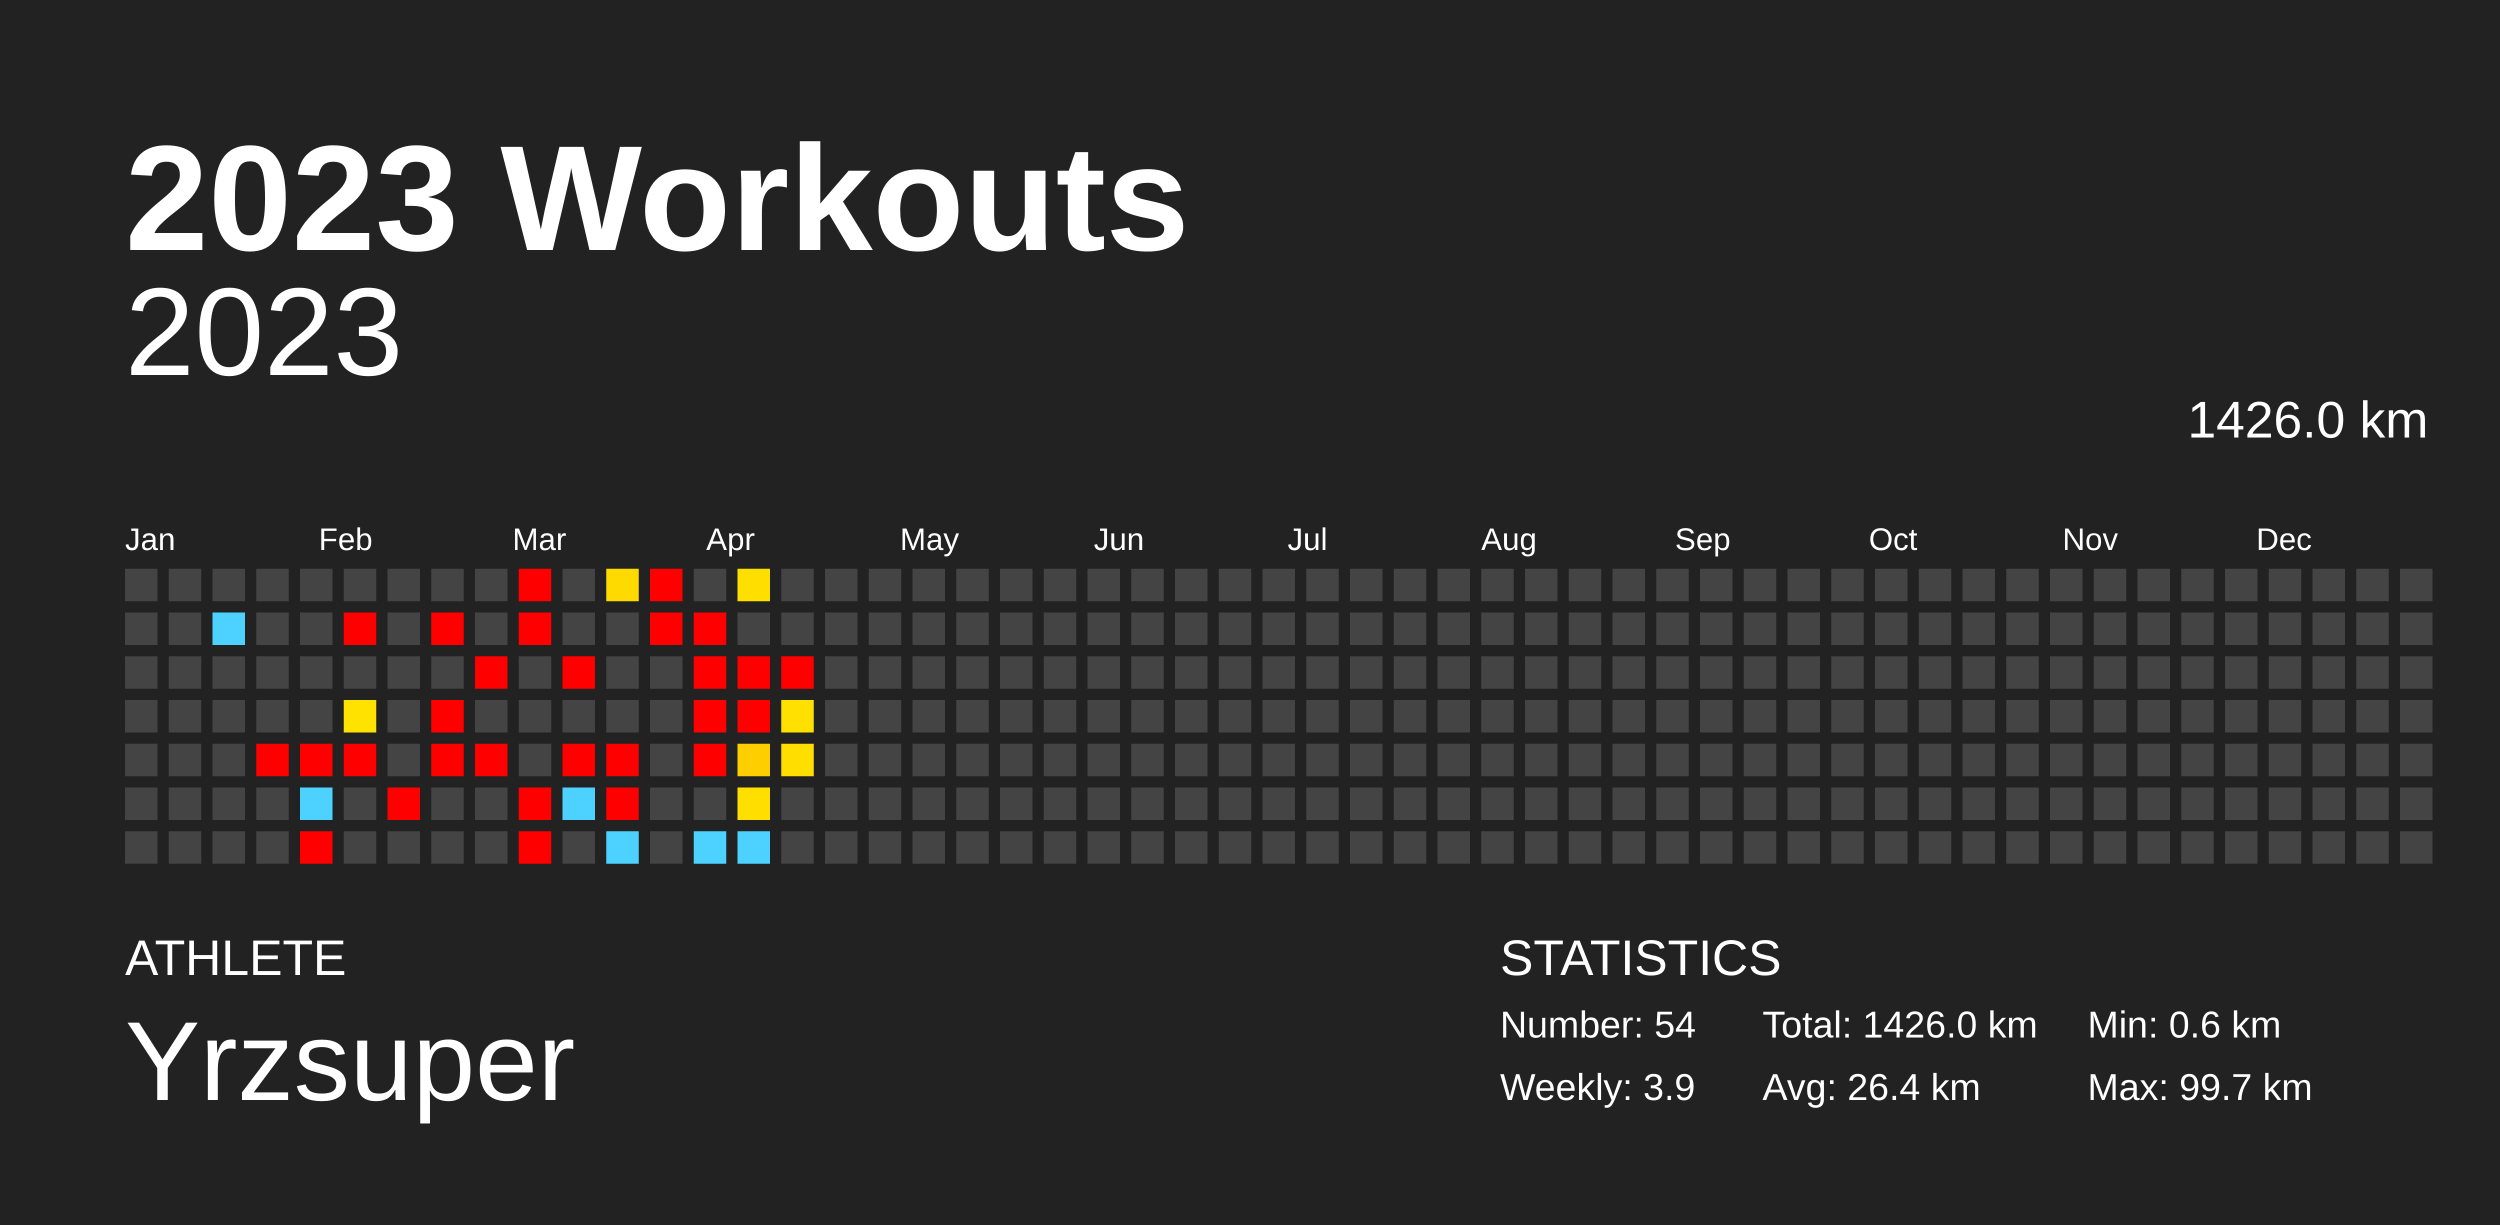
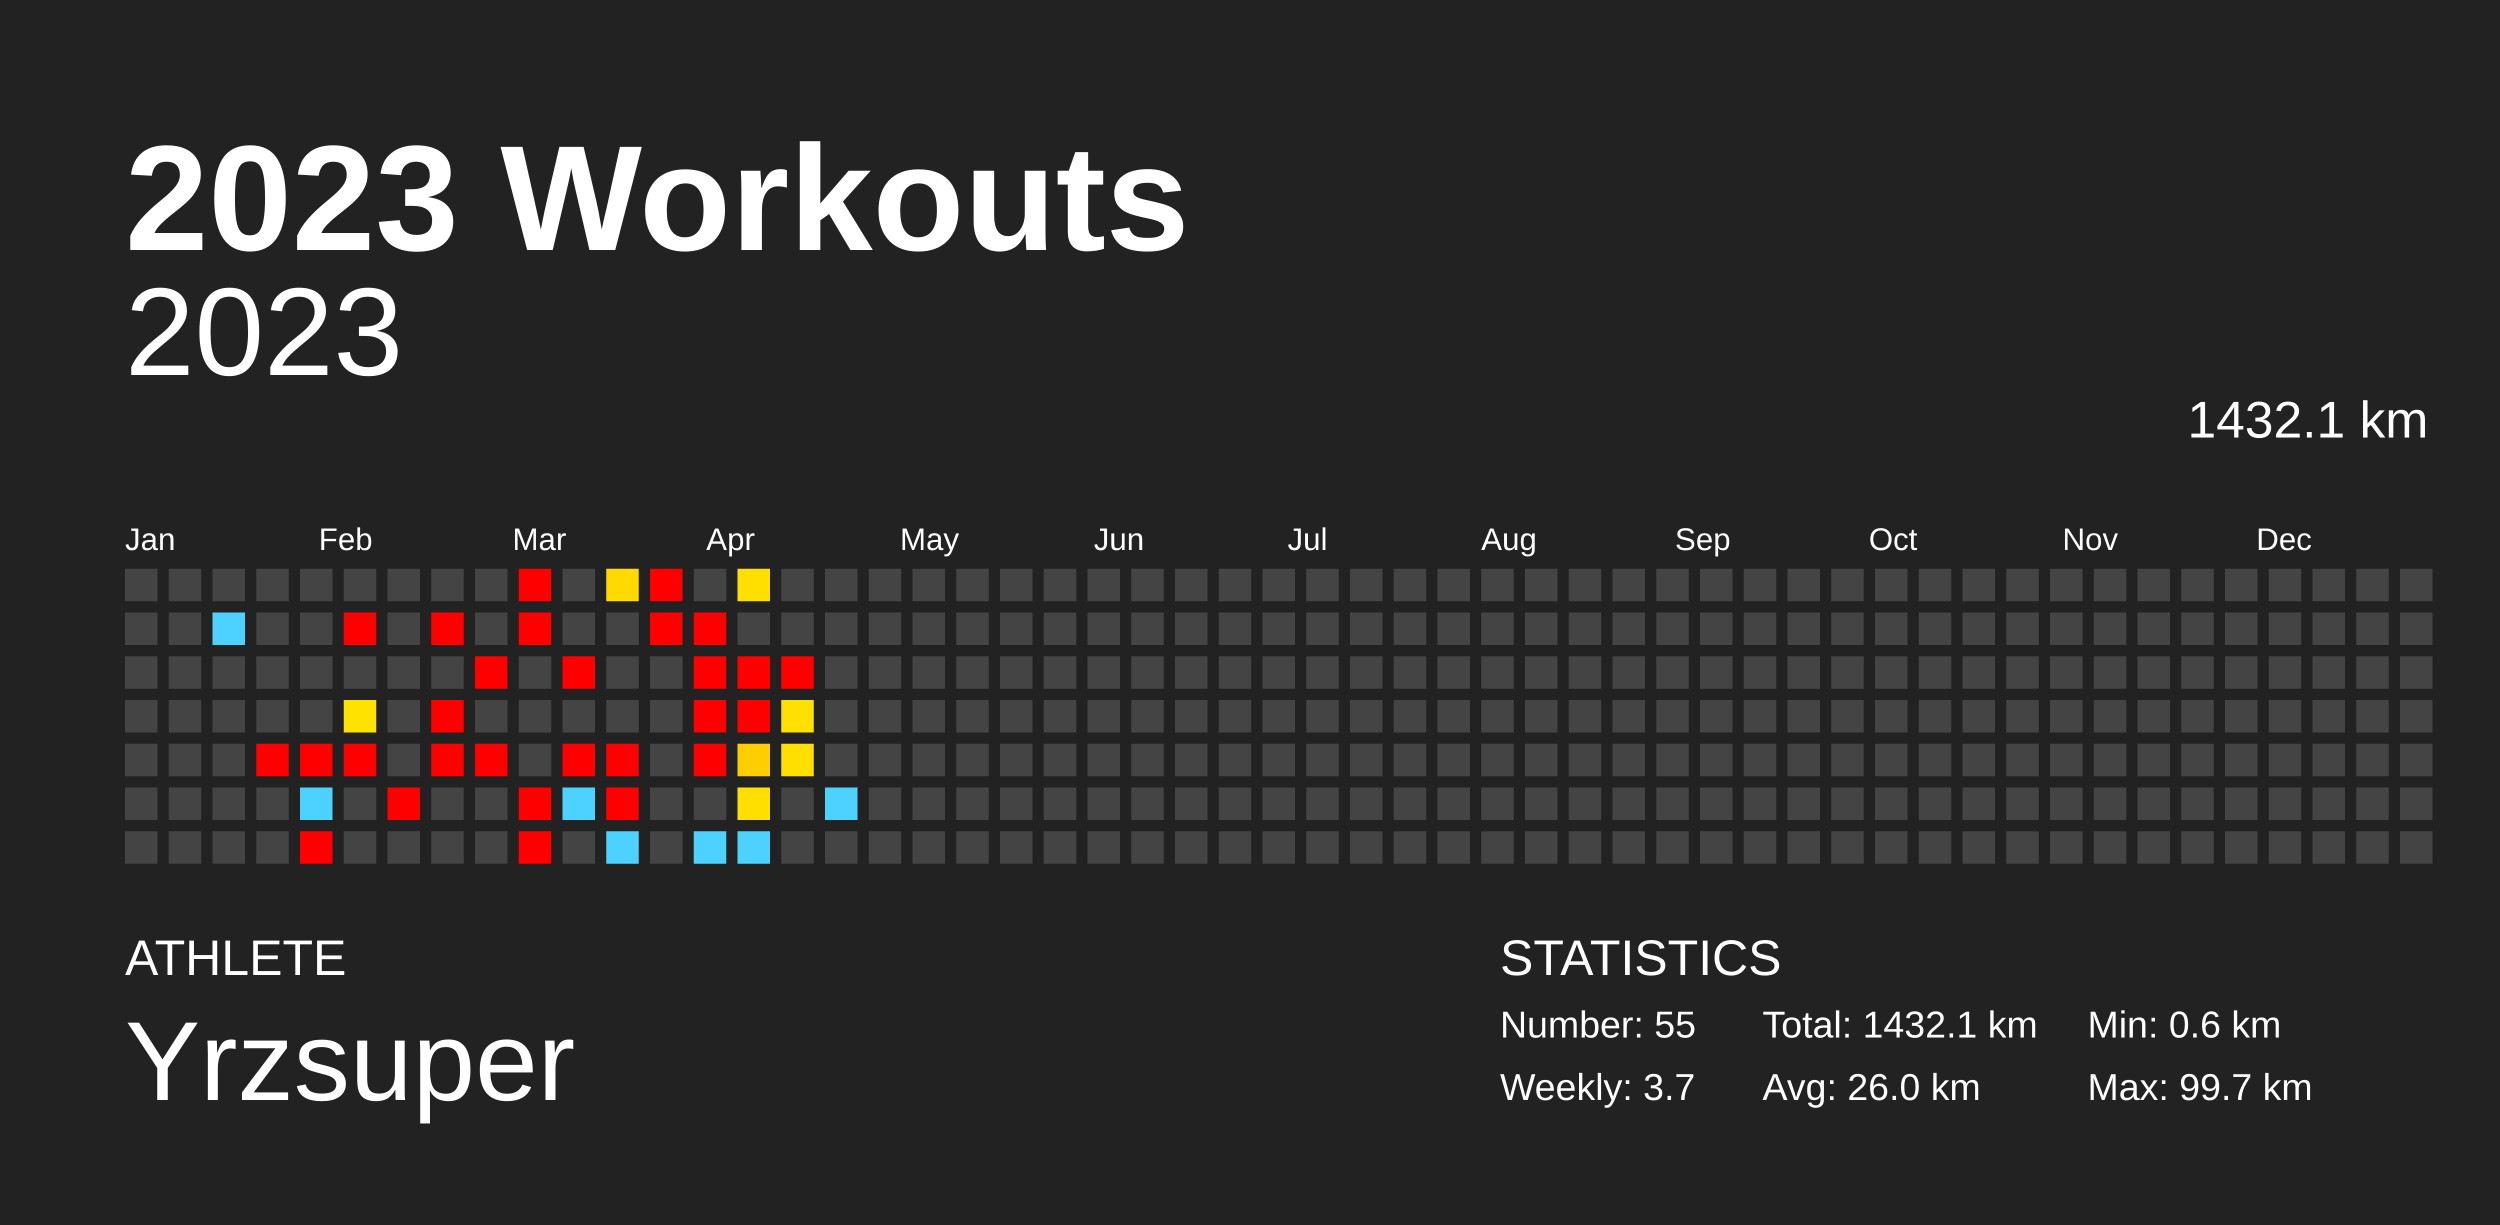
<svg xmlns="http://www.w3.org/2000/svg" baseProfile="full" height="98mm" version="1.1" viewBox="0,0,200,98" width="200mm">
  <defs />
  <rect fill="#222222" height="98" width="200" x="0" y="0" />
  <text fill="#FFFFFF" style="font-size:12px; font-family:Arial; font-weight:bold;" x="10" y="20">2023 Workouts</text>
  <text fill="#FFFFFF" style="font-size:4px; font-family:Arial" x="10" y="78">ATHLETE</text>
  <text fill="#FFFFFF" style="font-size:9px; font-family:Arial" x="10" y="88">Yrzsuper</text>
  <text fill="#FFFFFF" style="font-size:4px; font-family:Arial" x="120" y="78">STATISTICS</text>
-   <text fill="#FFFFFF" style="font-size:3px; font-family:Arial" x="120" y="83">Number: 54</text>
-   <text fill="#FFFFFF" style="font-size:3px; font-family:Arial" x="120" y="88">Weekly: 3.9</text>
-   <text fill="#FFFFFF" style="font-size:3px; font-family:Arial" x="141" y="83">Total: 1426.0 km</text>
-   <text fill="#FFFFFF" style="font-size:3px; font-family:Arial" x="141" y="88">Avg: 26.4 km</text>
+   <text fill="#FFFFFF" style="font-size:3px; font-family:Arial" x="120" y="83">Number: 55</text>
+   <text fill="#FFFFFF" style="font-size:3px; font-family:Arial" x="120" y="88">Weekly: 3.7</text>
+   <text fill="#FFFFFF" style="font-size:3px; font-family:Arial" x="141" y="83">Total: 1432.1 km</text>
+   <text fill="#FFFFFF" style="font-size:3px; font-family:Arial" x="141" y="88">Avg: 26.0 km</text>
  <text fill="#FFFFFF" style="font-size:3px; font-family:Arial" x="167" y="83">Min: 0.6 km</text>
  <text fill="#FFFFFF" style="font-size:3px; font-family:Arial" x="167" y="88">Max: 99.7 km</text>
  <text alignment-baseline="hanging" fill="#FFFFFF" style="font-size:10.0px; font-family:Arial;" x="10" y="30">2023</text>
-   <text alignment-baseline="hanging" fill="#FFFFFF" style="font-size:4.125px; font-family:Arial;" x="175" y="35">1426.0 km</text>
+   <text alignment-baseline="hanging" fill="#FFFFFF" style="font-size:4.125px; font-family:Arial;" x="175" y="35">1432.1 km</text>
  <text fill="#FFFFFF" style="font-size:2.5px; font-family:Arial" x="10.0" y="44">Jan</text>
  <text fill="#FFFFFF" style="font-size:2.5px; font-family:Arial" x="25.5" y="44">Feb</text>
  <text fill="#FFFFFF" style="font-size:2.5px; font-family:Arial" x="41.0" y="44">Mar</text>
  <text fill="#FFFFFF" style="font-size:2.5px; font-family:Arial" x="56.5" y="44">Apr</text>
  <text fill="#FFFFFF" style="font-size:2.5px; font-family:Arial" x="72.0" y="44">May</text>
  <text fill="#FFFFFF" style="font-size:2.5px; font-family:Arial" x="87.5" y="44">Jun</text>
  <text fill="#FFFFFF" style="font-size:2.5px; font-family:Arial" x="103.0" y="44">Jul</text>
  <text fill="#FFFFFF" style="font-size:2.5px; font-family:Arial" x="118.5" y="44">Aug</text>
  <text fill="#FFFFFF" style="font-size:2.5px; font-family:Arial" x="134.0" y="44">Sep</text>
  <text fill="#FFFFFF" style="font-size:2.5px; font-family:Arial" x="149.5" y="44">Oct</text>
  <text fill="#FFFFFF" style="font-size:2.5px; font-family:Arial" x="165.0" y="44">Nov</text>
  <text fill="#FFFFFF" style="font-size:2.5px; font-family:Arial" x="180.5" y="44">Dec</text>
  <rect fill="#444444" height="2.6" width="2.6" x="10.0" y="45.5" />
  <rect fill="#444444" height="2.6" width="2.6" x="10.0" y="49.0" />
  <rect fill="#444444" height="2.6" width="2.6" x="10.0" y="52.5" />
  <rect fill="#444444" height="2.6" width="2.6" x="10.0" y="56.0" />
  <rect fill="#444444" height="2.6" width="2.6" x="10.0" y="59.5" />
  <rect fill="#444444" height="2.6" width="2.6" x="10.0" y="63.0" />
  <rect fill="#444444" height="2.6" width="2.6" x="10.0" y="66.5" />
  <rect fill="#444444" height="2.6" width="2.6" x="13.5" y="45.5" />
  <rect fill="#444444" height="2.6" width="2.6" x="13.5" y="49.0" />
  <rect fill="#444444" height="2.6" width="2.6" x="13.5" y="52.5" />
  <rect fill="#444444" height="2.6" width="2.6" x="13.5" y="56.0" />
  <rect fill="#444444" height="2.6" width="2.6" x="13.5" y="59.5" />
  <rect fill="#444444" height="2.6" width="2.6" x="13.5" y="63.0" />
  <rect fill="#444444" height="2.6" width="2.6" x="13.5" y="66.5" />
  <rect fill="#444444" height="2.6" width="2.6" x="17.0" y="45.5" />
  <rect fill="#4dd2ff" height="2.6" width="2.6" x="17.0" y="49.0" />
  <rect fill="#444444" height="2.6" width="2.6" x="17.0" y="52.5" />
  <rect fill="#444444" height="2.6" width="2.6" x="17.0" y="56.0" />
  <rect fill="#444444" height="2.6" width="2.6" x="17.0" y="59.5" />
  <rect fill="#444444" height="2.6" width="2.6" x="17.0" y="63.0" />
  <rect fill="#444444" height="2.6" width="2.6" x="17.0" y="66.5" />
  <rect fill="#444444" height="2.6" width="2.6" x="20.5" y="45.5" />
  <rect fill="#444444" height="2.6" width="2.6" x="20.5" y="49.0" />
  <rect fill="#444444" height="2.6" width="2.6" x="20.5" y="52.5" />
  <rect fill="#444444" height="2.6" width="2.6" x="20.5" y="56.0" />
  <rect fill="red" height="2.6" width="2.6" x="20.5" y="59.5" />
  <rect fill="#444444" height="2.6" width="2.6" x="20.5" y="63.0" />
  <rect fill="#444444" height="2.6" width="2.6" x="20.5" y="66.5" />
  <rect fill="#444444" height="2.6" width="2.6" x="24.0" y="45.5" />
  <rect fill="#444444" height="2.6" width="2.6" x="24.0" y="49.0" />
  <rect fill="#444444" height="2.6" width="2.6" x="24.0" y="52.5" />
  <rect fill="#444444" height="2.6" width="2.6" x="24.0" y="56.0" />
  <rect fill="red" height="2.6" width="2.6" x="24.0" y="59.5" />
  <rect fill="#4dd2ff" height="2.6" width="2.6" x="24.0" y="63.0" />
  <rect fill="red" height="2.6" width="2.6" x="24.0" y="66.5" />
  <rect fill="#444444" height="2.6" width="2.6" x="27.5" y="45.5" />
  <rect fill="red" height="2.6" width="2.6" x="27.5" y="49.0" />
  <rect fill="#444444" height="2.6" width="2.6" x="27.5" y="52.5" />
  <rect fill="#ffe200" height="2.6" width="2.6" x="27.5" y="56.0" />
  <rect fill="red" height="2.6" width="2.6" x="27.5" y="59.5" />
  <rect fill="#444444" height="2.6" width="2.6" x="27.5" y="63.0" />
  <rect fill="#444444" height="2.6" width="2.6" x="27.5" y="66.5" />
  <rect fill="#444444" height="2.6" width="2.6" x="31.0" y="45.5" />
  <rect fill="#444444" height="2.6" width="2.6" x="31.0" y="49.0" />
  <rect fill="#444444" height="2.6" width="2.6" x="31.0" y="52.5" />
  <rect fill="#444444" height="2.6" width="2.6" x="31.0" y="56.0" />
  <rect fill="#444444" height="2.6" width="2.6" x="31.0" y="59.5" />
  <rect fill="red" height="2.6" width="2.6" x="31.0" y="63.0" />
  <rect fill="#444444" height="2.6" width="2.6" x="31.0" y="66.5" />
  <rect fill="#444444" height="2.6" width="2.6" x="34.5" y="45.5" />
  <rect fill="red" height="2.6" width="2.6" x="34.5" y="49.0" />
  <rect fill="#444444" height="2.6" width="2.6" x="34.5" y="52.5" />
  <rect fill="red" height="2.6" width="2.6" x="34.5" y="56.0" />
  <rect fill="red" height="2.6" width="2.6" x="34.5" y="59.5" />
  <rect fill="#444444" height="2.6" width="2.6" x="34.5" y="63.0" />
  <rect fill="#444444" height="2.6" width="2.6" x="34.5" y="66.5" />
  <rect fill="#444444" height="2.6" width="2.6" x="38.0" y="45.5" />
  <rect fill="#444444" height="2.6" width="2.6" x="38.0" y="49.0" />
  <rect fill="red" height="2.6" width="2.6" x="38.0" y="52.5" />
  <rect fill="#444444" height="2.6" width="2.6" x="38.0" y="56.0" />
  <rect fill="red" height="2.6" width="2.6" x="38.0" y="59.5" />
  <rect fill="#444444" height="2.6" width="2.6" x="38.0" y="63.0" />
  <rect fill="#444444" height="2.6" width="2.6" x="38.0" y="66.5" />
  <rect fill="red" height="2.6" width="2.6" x="41.5" y="45.5" />
  <rect fill="red" height="2.6" width="2.6" x="41.5" y="49.0" />
  <rect fill="#444444" height="2.6" width="2.6" x="41.5" y="52.5" />
  <rect fill="#444444" height="2.6" width="2.6" x="41.5" y="56.0" />
  <rect fill="#444444" height="2.6" width="2.6" x="41.5" y="59.5" />
  <rect fill="red" height="2.6" width="2.6" x="41.5" y="63.0" />
  <rect fill="red" height="2.6" width="2.6" x="41.5" y="66.5" />
  <rect fill="#444444" height="2.6" width="2.6" x="45.0" y="45.5" />
  <rect fill="#444444" height="2.6" width="2.6" x="45.0" y="49.0" />
  <rect fill="red" height="2.6" width="2.6" x="45.0" y="52.5" />
  <rect fill="#444444" height="2.6" width="2.6" x="45.0" y="56.0" />
  <rect fill="red" height="2.6" width="2.6" x="45.0" y="59.5" />
  <rect fill="#4dd2ff" height="2.6" width="2.6" x="45.0" y="63.0" />
  <rect fill="#444444" height="2.6" width="2.6" x="45.0" y="66.5" />
  <rect fill="#ffda00" height="2.6" width="2.6" x="48.5" y="45.5" />
  <rect fill="#444444" height="2.6" width="2.6" x="48.5" y="49.0" />
  <rect fill="#444444" height="2.6" width="2.6" x="48.5" y="52.5" />
  <rect fill="#444444" height="2.6" width="2.6" x="48.5" y="56.0" />
  <rect fill="red" height="2.6" width="2.6" x="48.5" y="59.5" />
  <rect fill="red" height="2.6" width="2.6" x="48.5" y="63.0" />
  <rect fill="#4dd2ff" height="2.6" width="2.6" x="48.5" y="66.5" />
  <rect fill="red" height="2.6" width="2.6" x="52.0" y="45.5" />
  <rect fill="red" height="2.6" width="2.6" x="52.0" y="49.0" />
  <rect fill="#444444" height="2.6" width="2.6" x="52.0" y="52.5" />
  <rect fill="#444444" height="2.6" width="2.6" x="52.0" y="56.0" />
  <rect fill="#444444" height="2.6" width="2.6" x="52.0" y="59.5" />
  <rect fill="#444444" height="2.6" width="2.6" x="52.0" y="63.0" />
  <rect fill="#444444" height="2.6" width="2.6" x="52.0" y="66.5" />
  <rect fill="#444444" height="2.6" width="2.6" x="55.5" y="45.5" />
  <rect fill="red" height="2.6" width="2.6" x="55.5" y="49.0" />
  <rect fill="red" height="2.6" width="2.6" x="55.5" y="52.5" />
  <rect fill="red" height="2.6" width="2.6" x="55.5" y="56.0" />
  <rect fill="red" height="2.6" width="2.6" x="55.5" y="59.5" />
  <rect fill="#444444" height="2.6" width="2.6" x="55.5" y="63.0" />
  <rect fill="#4dd2ff" height="2.6" width="2.6" x="55.5" y="66.5" />
  <rect fill="#ffdf00" height="2.6" width="2.6" x="59.0" y="45.5" />
  <rect fill="#444444" height="2.6" width="2.6" x="59.0" y="49.0" />
  <rect fill="red" height="2.6" width="2.6" x="59.0" y="52.5" />
  <rect fill="red" height="2.6" width="2.6" x="59.0" y="56.0" />
  <rect fill="#ffce00" height="2.6" width="2.6" x="59.0" y="59.5" />
  <rect fill="#ffdf00" height="2.6" width="2.6" x="59.0" y="63.0" />
  <rect fill="#4dd2ff" height="2.6" width="2.6" x="59.0" y="66.5" />
  <rect fill="#444444" height="2.6" width="2.6" x="62.5" y="45.5" />
  <rect fill="#444444" height="2.6" width="2.6" x="62.5" y="49.0" />
  <rect fill="red" height="2.6" width="2.6" x="62.5" y="52.5" />
  <rect fill="#ffe000" height="2.6" width="2.6" x="62.5" y="56.0" />
  <rect fill="#ffdf00" height="2.6" width="2.6" x="62.5" y="59.5" />
  <rect fill="#444444" height="2.6" width="2.6" x="62.5" y="63.0" />
  <rect fill="#444444" height="2.6" width="2.6" x="62.5" y="66.5" />
  <rect fill="#444444" height="2.6" width="2.6" x="66.0" y="45.5" />
  <rect fill="#444444" height="2.6" width="2.6" x="66.0" y="49.0" />
  <rect fill="#444444" height="2.6" width="2.6" x="66.0" y="52.5" />
  <rect fill="#444444" height="2.6" width="2.6" x="66.0" y="56.0" />
  <rect fill="#444444" height="2.6" width="2.6" x="66.0" y="59.5" />
-   <rect fill="#444444" height="2.6" width="2.6" x="66.0" y="63.0" />
+   <rect fill="#4dd2ff" height="2.6" width="2.6" x="66.0" y="63.0" />
  <rect fill="#444444" height="2.6" width="2.6" x="66.0" y="66.5" />
  <rect fill="#444444" height="2.6" width="2.6" x="69.5" y="45.5" />
  <rect fill="#444444" height="2.6" width="2.6" x="69.5" y="49.0" />
  <rect fill="#444444" height="2.6" width="2.6" x="69.5" y="52.5" />
  <rect fill="#444444" height="2.6" width="2.6" x="69.5" y="56.0" />
  <rect fill="#444444" height="2.6" width="2.6" x="69.5" y="59.5" />
  <rect fill="#444444" height="2.6" width="2.6" x="69.5" y="63.0" />
  <rect fill="#444444" height="2.6" width="2.6" x="69.5" y="66.5" />
  <rect fill="#444444" height="2.6" width="2.6" x="73.0" y="45.5" />
  <rect fill="#444444" height="2.6" width="2.6" x="73.0" y="49.0" />
  <rect fill="#444444" height="2.6" width="2.6" x="73.0" y="52.5" />
  <rect fill="#444444" height="2.6" width="2.6" x="73.0" y="56.0" />
  <rect fill="#444444" height="2.6" width="2.6" x="73.0" y="59.5" />
  <rect fill="#444444" height="2.6" width="2.6" x="73.0" y="63.0" />
  <rect fill="#444444" height="2.6" width="2.6" x="73.0" y="66.5" />
  <rect fill="#444444" height="2.6" width="2.6" x="76.5" y="45.5" />
  <rect fill="#444444" height="2.6" width="2.6" x="76.5" y="49.0" />
  <rect fill="#444444" height="2.6" width="2.6" x="76.5" y="52.5" />
  <rect fill="#444444" height="2.6" width="2.6" x="76.5" y="56.0" />
  <rect fill="#444444" height="2.6" width="2.6" x="76.5" y="59.5" />
  <rect fill="#444444" height="2.6" width="2.6" x="76.5" y="63.0" />
  <rect fill="#444444" height="2.6" width="2.6" x="76.5" y="66.5" />
  <rect fill="#444444" height="2.6" width="2.6" x="80.0" y="45.5" />
  <rect fill="#444444" height="2.6" width="2.6" x="80.0" y="49.0" />
  <rect fill="#444444" height="2.6" width="2.6" x="80.0" y="52.5" />
  <rect fill="#444444" height="2.6" width="2.6" x="80.0" y="56.0" />
  <rect fill="#444444" height="2.6" width="2.6" x="80.0" y="59.5" />
  <rect fill="#444444" height="2.6" width="2.6" x="80.0" y="63.0" />
  <rect fill="#444444" height="2.6" width="2.6" x="80.0" y="66.5" />
  <rect fill="#444444" height="2.6" width="2.6" x="83.5" y="45.5" />
  <rect fill="#444444" height="2.6" width="2.6" x="83.5" y="49.0" />
  <rect fill="#444444" height="2.6" width="2.6" x="83.5" y="52.5" />
  <rect fill="#444444" height="2.6" width="2.6" x="83.5" y="56.0" />
  <rect fill="#444444" height="2.6" width="2.6" x="83.5" y="59.5" />
  <rect fill="#444444" height="2.6" width="2.6" x="83.5" y="63.0" />
  <rect fill="#444444" height="2.6" width="2.6" x="83.5" y="66.5" />
  <rect fill="#444444" height="2.6" width="2.6" x="87.0" y="45.5" />
  <rect fill="#444444" height="2.6" width="2.6" x="87.0" y="49.0" />
  <rect fill="#444444" height="2.6" width="2.6" x="87.0" y="52.5" />
  <rect fill="#444444" height="2.6" width="2.6" x="87.0" y="56.0" />
  <rect fill="#444444" height="2.6" width="2.6" x="87.0" y="59.5" />
  <rect fill="#444444" height="2.6" width="2.6" x="87.0" y="63.0" />
  <rect fill="#444444" height="2.6" width="2.6" x="87.0" y="66.5" />
  <rect fill="#444444" height="2.6" width="2.6" x="90.5" y="45.5" />
  <rect fill="#444444" height="2.6" width="2.6" x="90.5" y="49.0" />
  <rect fill="#444444" height="2.6" width="2.6" x="90.5" y="52.5" />
  <rect fill="#444444" height="2.6" width="2.6" x="90.5" y="56.0" />
  <rect fill="#444444" height="2.6" width="2.6" x="90.5" y="59.5" />
  <rect fill="#444444" height="2.6" width="2.6" x="90.5" y="63.0" />
  <rect fill="#444444" height="2.6" width="2.6" x="90.5" y="66.5" />
  <rect fill="#444444" height="2.6" width="2.6" x="94.0" y="45.5" />
  <rect fill="#444444" height="2.6" width="2.6" x="94.0" y="49.0" />
  <rect fill="#444444" height="2.6" width="2.6" x="94.0" y="52.5" />
  <rect fill="#444444" height="2.6" width="2.6" x="94.0" y="56.0" />
  <rect fill="#444444" height="2.6" width="2.6" x="94.0" y="59.5" />
  <rect fill="#444444" height="2.6" width="2.6" x="94.0" y="63.0" />
  <rect fill="#444444" height="2.6" width="2.6" x="94.0" y="66.5" />
  <rect fill="#444444" height="2.6" width="2.6" x="97.5" y="45.5" />
  <rect fill="#444444" height="2.6" width="2.6" x="97.5" y="49.0" />
  <rect fill="#444444" height="2.6" width="2.6" x="97.5" y="52.5" />
  <rect fill="#444444" height="2.6" width="2.6" x="97.5" y="56.0" />
  <rect fill="#444444" height="2.6" width="2.6" x="97.5" y="59.5" />
  <rect fill="#444444" height="2.6" width="2.6" x="97.5" y="63.0" />
  <rect fill="#444444" height="2.6" width="2.6" x="97.5" y="66.5" />
  <rect fill="#444444" height="2.6" width="2.6" x="101.0" y="45.5" />
  <rect fill="#444444" height="2.6" width="2.6" x="101.0" y="49.0" />
  <rect fill="#444444" height="2.6" width="2.6" x="101.0" y="52.5" />
  <rect fill="#444444" height="2.6" width="2.6" x="101.0" y="56.0" />
  <rect fill="#444444" height="2.6" width="2.6" x="101.0" y="59.5" />
  <rect fill="#444444" height="2.6" width="2.6" x="101.0" y="63.0" />
  <rect fill="#444444" height="2.6" width="2.6" x="101.0" y="66.5" />
  <rect fill="#444444" height="2.6" width="2.6" x="104.5" y="45.5" />
  <rect fill="#444444" height="2.6" width="2.6" x="104.5" y="49.0" />
  <rect fill="#444444" height="2.6" width="2.6" x="104.5" y="52.5" />
  <rect fill="#444444" height="2.6" width="2.6" x="104.5" y="56.0" />
  <rect fill="#444444" height="2.6" width="2.6" x="104.5" y="59.5" />
  <rect fill="#444444" height="2.6" width="2.6" x="104.5" y="63.0" />
  <rect fill="#444444" height="2.6" width="2.6" x="104.5" y="66.5" />
  <rect fill="#444444" height="2.6" width="2.6" x="108.0" y="45.5" />
  <rect fill="#444444" height="2.6" width="2.6" x="108.0" y="49.0" />
  <rect fill="#444444" height="2.6" width="2.6" x="108.0" y="52.5" />
  <rect fill="#444444" height="2.6" width="2.6" x="108.0" y="56.0" />
  <rect fill="#444444" height="2.6" width="2.6" x="108.0" y="59.5" />
  <rect fill="#444444" height="2.6" width="2.6" x="108.0" y="63.0" />
  <rect fill="#444444" height="2.6" width="2.6" x="108.0" y="66.5" />
  <rect fill="#444444" height="2.6" width="2.6" x="111.5" y="45.5" />
  <rect fill="#444444" height="2.6" width="2.6" x="111.5" y="49.0" />
  <rect fill="#444444" height="2.6" width="2.6" x="111.5" y="52.5" />
  <rect fill="#444444" height="2.6" width="2.6" x="111.5" y="56.0" />
  <rect fill="#444444" height="2.6" width="2.6" x="111.5" y="59.5" />
  <rect fill="#444444" height="2.6" width="2.6" x="111.5" y="63.0" />
  <rect fill="#444444" height="2.6" width="2.6" x="111.5" y="66.5" />
  <rect fill="#444444" height="2.6" width="2.6" x="115.0" y="45.5" />
  <rect fill="#444444" height="2.6" width="2.6" x="115.0" y="49.0" />
  <rect fill="#444444" height="2.6" width="2.6" x="115.0" y="52.5" />
  <rect fill="#444444" height="2.6" width="2.6" x="115.0" y="56.0" />
  <rect fill="#444444" height="2.6" width="2.6" x="115.0" y="59.5" />
  <rect fill="#444444" height="2.6" width="2.6" x="115.0" y="63.0" />
  <rect fill="#444444" height="2.6" width="2.6" x="115.0" y="66.5" />
  <rect fill="#444444" height="2.6" width="2.6" x="118.5" y="45.5" />
  <rect fill="#444444" height="2.6" width="2.6" x="118.5" y="49.0" />
  <rect fill="#444444" height="2.6" width="2.6" x="118.5" y="52.5" />
  <rect fill="#444444" height="2.6" width="2.6" x="118.5" y="56.0" />
  <rect fill="#444444" height="2.6" width="2.6" x="118.5" y="59.5" />
  <rect fill="#444444" height="2.6" width="2.6" x="118.5" y="63.0" />
  <rect fill="#444444" height="2.6" width="2.6" x="118.5" y="66.5" />
  <rect fill="#444444" height="2.6" width="2.6" x="122.0" y="45.5" />
  <rect fill="#444444" height="2.6" width="2.6" x="122.0" y="49.0" />
  <rect fill="#444444" height="2.6" width="2.6" x="122.0" y="52.5" />
  <rect fill="#444444" height="2.6" width="2.6" x="122.0" y="56.0" />
  <rect fill="#444444" height="2.6" width="2.6" x="122.0" y="59.5" />
  <rect fill="#444444" height="2.6" width="2.6" x="122.0" y="63.0" />
  <rect fill="#444444" height="2.6" width="2.6" x="122.0" y="66.5" />
  <rect fill="#444444" height="2.6" width="2.6" x="125.5" y="45.5" />
  <rect fill="#444444" height="2.6" width="2.6" x="125.5" y="49.0" />
  <rect fill="#444444" height="2.6" width="2.6" x="125.5" y="52.5" />
  <rect fill="#444444" height="2.6" width="2.6" x="125.5" y="56.0" />
  <rect fill="#444444" height="2.6" width="2.6" x="125.5" y="59.5" />
  <rect fill="#444444" height="2.6" width="2.6" x="125.5" y="63.0" />
  <rect fill="#444444" height="2.6" width="2.6" x="125.5" y="66.5" />
  <rect fill="#444444" height="2.6" width="2.6" x="129.0" y="45.5" />
  <rect fill="#444444" height="2.6" width="2.6" x="129.0" y="49.0" />
  <rect fill="#444444" height="2.6" width="2.6" x="129.0" y="52.5" />
  <rect fill="#444444" height="2.6" width="2.6" x="129.0" y="56.0" />
  <rect fill="#444444" height="2.6" width="2.6" x="129.0" y="59.5" />
  <rect fill="#444444" height="2.6" width="2.6" x="129.0" y="63.0" />
  <rect fill="#444444" height="2.6" width="2.6" x="129.0" y="66.5" />
  <rect fill="#444444" height="2.6" width="2.6" x="132.5" y="45.5" />
  <rect fill="#444444" height="2.6" width="2.6" x="132.5" y="49.0" />
  <rect fill="#444444" height="2.6" width="2.6" x="132.5" y="52.5" />
  <rect fill="#444444" height="2.6" width="2.6" x="132.5" y="56.0" />
  <rect fill="#444444" height="2.6" width="2.6" x="132.5" y="59.5" />
  <rect fill="#444444" height="2.6" width="2.6" x="132.5" y="63.0" />
  <rect fill="#444444" height="2.6" width="2.6" x="132.5" y="66.5" />
  <rect fill="#444444" height="2.6" width="2.6" x="136.0" y="45.5" />
  <rect fill="#444444" height="2.6" width="2.6" x="136.0" y="49.0" />
  <rect fill="#444444" height="2.6" width="2.6" x="136.0" y="52.5" />
  <rect fill="#444444" height="2.6" width="2.6" x="136.0" y="56.0" />
  <rect fill="#444444" height="2.6" width="2.6" x="136.0" y="59.5" />
  <rect fill="#444444" height="2.6" width="2.6" x="136.0" y="63.0" />
  <rect fill="#444444" height="2.6" width="2.6" x="136.0" y="66.5" />
  <rect fill="#444444" height="2.6" width="2.6" x="139.5" y="45.5" />
  <rect fill="#444444" height="2.6" width="2.6" x="139.5" y="49.0" />
  <rect fill="#444444" height="2.6" width="2.6" x="139.5" y="52.5" />
  <rect fill="#444444" height="2.6" width="2.6" x="139.5" y="56.0" />
  <rect fill="#444444" height="2.6" width="2.6" x="139.5" y="59.5" />
  <rect fill="#444444" height="2.6" width="2.6" x="139.5" y="63.0" />
  <rect fill="#444444" height="2.6" width="2.6" x="139.5" y="66.5" />
  <rect fill="#444444" height="2.6" width="2.6" x="143.0" y="45.5" />
  <rect fill="#444444" height="2.6" width="2.6" x="143.0" y="49.0" />
  <rect fill="#444444" height="2.6" width="2.6" x="143.0" y="52.5" />
  <rect fill="#444444" height="2.6" width="2.6" x="143.0" y="56.0" />
  <rect fill="#444444" height="2.6" width="2.6" x="143.0" y="59.5" />
  <rect fill="#444444" height="2.6" width="2.6" x="143.0" y="63.0" />
  <rect fill="#444444" height="2.6" width="2.6" x="143.0" y="66.5" />
  <rect fill="#444444" height="2.6" width="2.6" x="146.5" y="45.5" />
  <rect fill="#444444" height="2.6" width="2.6" x="146.5" y="49.0" />
  <rect fill="#444444" height="2.6" width="2.6" x="146.5" y="52.5" />
  <rect fill="#444444" height="2.6" width="2.6" x="146.5" y="56.0" />
  <rect fill="#444444" height="2.6" width="2.6" x="146.5" y="59.5" />
  <rect fill="#444444" height="2.6" width="2.6" x="146.5" y="63.0" />
  <rect fill="#444444" height="2.6" width="2.6" x="146.5" y="66.5" />
  <rect fill="#444444" height="2.6" width="2.6" x="150.0" y="45.5" />
  <rect fill="#444444" height="2.6" width="2.6" x="150.0" y="49.0" />
  <rect fill="#444444" height="2.6" width="2.6" x="150.0" y="52.5" />
  <rect fill="#444444" height="2.6" width="2.6" x="150.0" y="56.0" />
  <rect fill="#444444" height="2.6" width="2.6" x="150.0" y="59.5" />
  <rect fill="#444444" height="2.6" width="2.6" x="150.0" y="63.0" />
  <rect fill="#444444" height="2.6" width="2.6" x="150.0" y="66.5" />
  <rect fill="#444444" height="2.6" width="2.6" x="153.5" y="45.5" />
  <rect fill="#444444" height="2.6" width="2.6" x="153.5" y="49.0" />
  <rect fill="#444444" height="2.6" width="2.6" x="153.5" y="52.5" />
  <rect fill="#444444" height="2.6" width="2.6" x="153.5" y="56.0" />
  <rect fill="#444444" height="2.6" width="2.6" x="153.5" y="59.5" />
  <rect fill="#444444" height="2.6" width="2.6" x="153.5" y="63.0" />
  <rect fill="#444444" height="2.6" width="2.6" x="153.5" y="66.5" />
  <rect fill="#444444" height="2.6" width="2.6" x="157.0" y="45.5" />
  <rect fill="#444444" height="2.6" width="2.6" x="157.0" y="49.0" />
  <rect fill="#444444" height="2.6" width="2.6" x="157.0" y="52.5" />
  <rect fill="#444444" height="2.6" width="2.6" x="157.0" y="56.0" />
  <rect fill="#444444" height="2.6" width="2.6" x="157.0" y="59.5" />
  <rect fill="#444444" height="2.6" width="2.6" x="157.0" y="63.0" />
  <rect fill="#444444" height="2.6" width="2.6" x="157.0" y="66.5" />
  <rect fill="#444444" height="2.6" width="2.6" x="160.5" y="45.5" />
  <rect fill="#444444" height="2.6" width="2.6" x="160.5" y="49.0" />
  <rect fill="#444444" height="2.6" width="2.6" x="160.5" y="52.5" />
  <rect fill="#444444" height="2.6" width="2.6" x="160.5" y="56.0" />
  <rect fill="#444444" height="2.6" width="2.6" x="160.5" y="59.5" />
  <rect fill="#444444" height="2.6" width="2.6" x="160.5" y="63.0" />
  <rect fill="#444444" height="2.6" width="2.6" x="160.5" y="66.5" />
  <rect fill="#444444" height="2.6" width="2.6" x="164.0" y="45.5" />
  <rect fill="#444444" height="2.6" width="2.6" x="164.0" y="49.0" />
  <rect fill="#444444" height="2.6" width="2.6" x="164.0" y="52.5" />
  <rect fill="#444444" height="2.6" width="2.6" x="164.0" y="56.0" />
  <rect fill="#444444" height="2.6" width="2.6" x="164.0" y="59.5" />
  <rect fill="#444444" height="2.6" width="2.6" x="164.0" y="63.0" />
  <rect fill="#444444" height="2.6" width="2.6" x="164.0" y="66.5" />
  <rect fill="#444444" height="2.6" width="2.6" x="167.5" y="45.5" />
  <rect fill="#444444" height="2.6" width="2.6" x="167.5" y="49.0" />
  <rect fill="#444444" height="2.6" width="2.6" x="167.5" y="52.5" />
  <rect fill="#444444" height="2.6" width="2.6" x="167.5" y="56.0" />
  <rect fill="#444444" height="2.6" width="2.6" x="167.5" y="59.5" />
  <rect fill="#444444" height="2.6" width="2.6" x="167.5" y="63.0" />
  <rect fill="#444444" height="2.6" width="2.6" x="167.5" y="66.5" />
  <rect fill="#444444" height="2.6" width="2.6" x="171.0" y="45.5" />
  <rect fill="#444444" height="2.6" width="2.6" x="171.0" y="49.0" />
  <rect fill="#444444" height="2.6" width="2.6" x="171.0" y="52.5" />
  <rect fill="#444444" height="2.6" width="2.6" x="171.0" y="56.0" />
  <rect fill="#444444" height="2.6" width="2.6" x="171.0" y="59.5" />
  <rect fill="#444444" height="2.6" width="2.6" x="171.0" y="63.0" />
  <rect fill="#444444" height="2.6" width="2.6" x="171.0" y="66.5" />
  <rect fill="#444444" height="2.6" width="2.6" x="174.5" y="45.5" />
  <rect fill="#444444" height="2.6" width="2.6" x="174.5" y="49.0" />
  <rect fill="#444444" height="2.6" width="2.6" x="174.5" y="52.5" />
  <rect fill="#444444" height="2.6" width="2.6" x="174.5" y="56.0" />
  <rect fill="#444444" height="2.6" width="2.6" x="174.5" y="59.5" />
  <rect fill="#444444" height="2.6" width="2.6" x="174.5" y="63.0" />
  <rect fill="#444444" height="2.6" width="2.6" x="174.5" y="66.5" />
  <rect fill="#444444" height="2.6" width="2.6" x="178.0" y="45.5" />
  <rect fill="#444444" height="2.6" width="2.6" x="178.0" y="49.0" />
  <rect fill="#444444" height="2.6" width="2.6" x="178.0" y="52.5" />
  <rect fill="#444444" height="2.6" width="2.6" x="178.0" y="56.0" />
  <rect fill="#444444" height="2.6" width="2.6" x="178.0" y="59.5" />
  <rect fill="#444444" height="2.6" width="2.6" x="178.0" y="63.0" />
  <rect fill="#444444" height="2.6" width="2.6" x="178.0" y="66.5" />
  <rect fill="#444444" height="2.6" width="2.6" x="181.5" y="45.5" />
  <rect fill="#444444" height="2.6" width="2.6" x="181.5" y="49.0" />
  <rect fill="#444444" height="2.6" width="2.6" x="181.5" y="52.5" />
  <rect fill="#444444" height="2.6" width="2.6" x="181.5" y="56.0" />
  <rect fill="#444444" height="2.6" width="2.6" x="181.5" y="59.5" />
  <rect fill="#444444" height="2.6" width="2.6" x="181.5" y="63.0" />
  <rect fill="#444444" height="2.6" width="2.6" x="181.5" y="66.5" />
  <rect fill="#444444" height="2.6" width="2.6" x="185.0" y="45.5" />
  <rect fill="#444444" height="2.6" width="2.6" x="185.0" y="49.0" />
  <rect fill="#444444" height="2.6" width="2.6" x="185.0" y="52.5" />
  <rect fill="#444444" height="2.6" width="2.6" x="185.0" y="56.0" />
  <rect fill="#444444" height="2.6" width="2.6" x="185.0" y="59.5" />
  <rect fill="#444444" height="2.6" width="2.6" x="185.0" y="63.0" />
  <rect fill="#444444" height="2.6" width="2.6" x="185.0" y="66.5" />
  <rect fill="#444444" height="2.6" width="2.6" x="188.5" y="45.5" />
  <rect fill="#444444" height="2.6" width="2.6" x="188.5" y="49.0" />
  <rect fill="#444444" height="2.6" width="2.6" x="188.5" y="52.5" />
  <rect fill="#444444" height="2.6" width="2.6" x="188.5" y="56.0" />
  <rect fill="#444444" height="2.6" width="2.6" x="188.5" y="59.5" />
  <rect fill="#444444" height="2.6" width="2.6" x="188.5" y="63.0" />
  <rect fill="#444444" height="2.6" width="2.6" x="188.5" y="66.5" />
  <rect fill="#444444" height="2.6" width="2.6" x="192.0" y="45.5" />
  <rect fill="#444444" height="2.6" width="2.6" x="192.0" y="49.0" />
  <rect fill="#444444" height="2.6" width="2.6" x="192.0" y="52.5" />
  <rect fill="#444444" height="2.6" width="2.6" x="192.0" y="56.0" />
  <rect fill="#444444" height="2.6" width="2.6" x="192.0" y="59.5" />
  <rect fill="#444444" height="2.6" width="2.6" x="192.0" y="63.0" />
  <rect fill="#444444" height="2.6" width="2.6" x="192.0" y="66.5" />
</svg>
